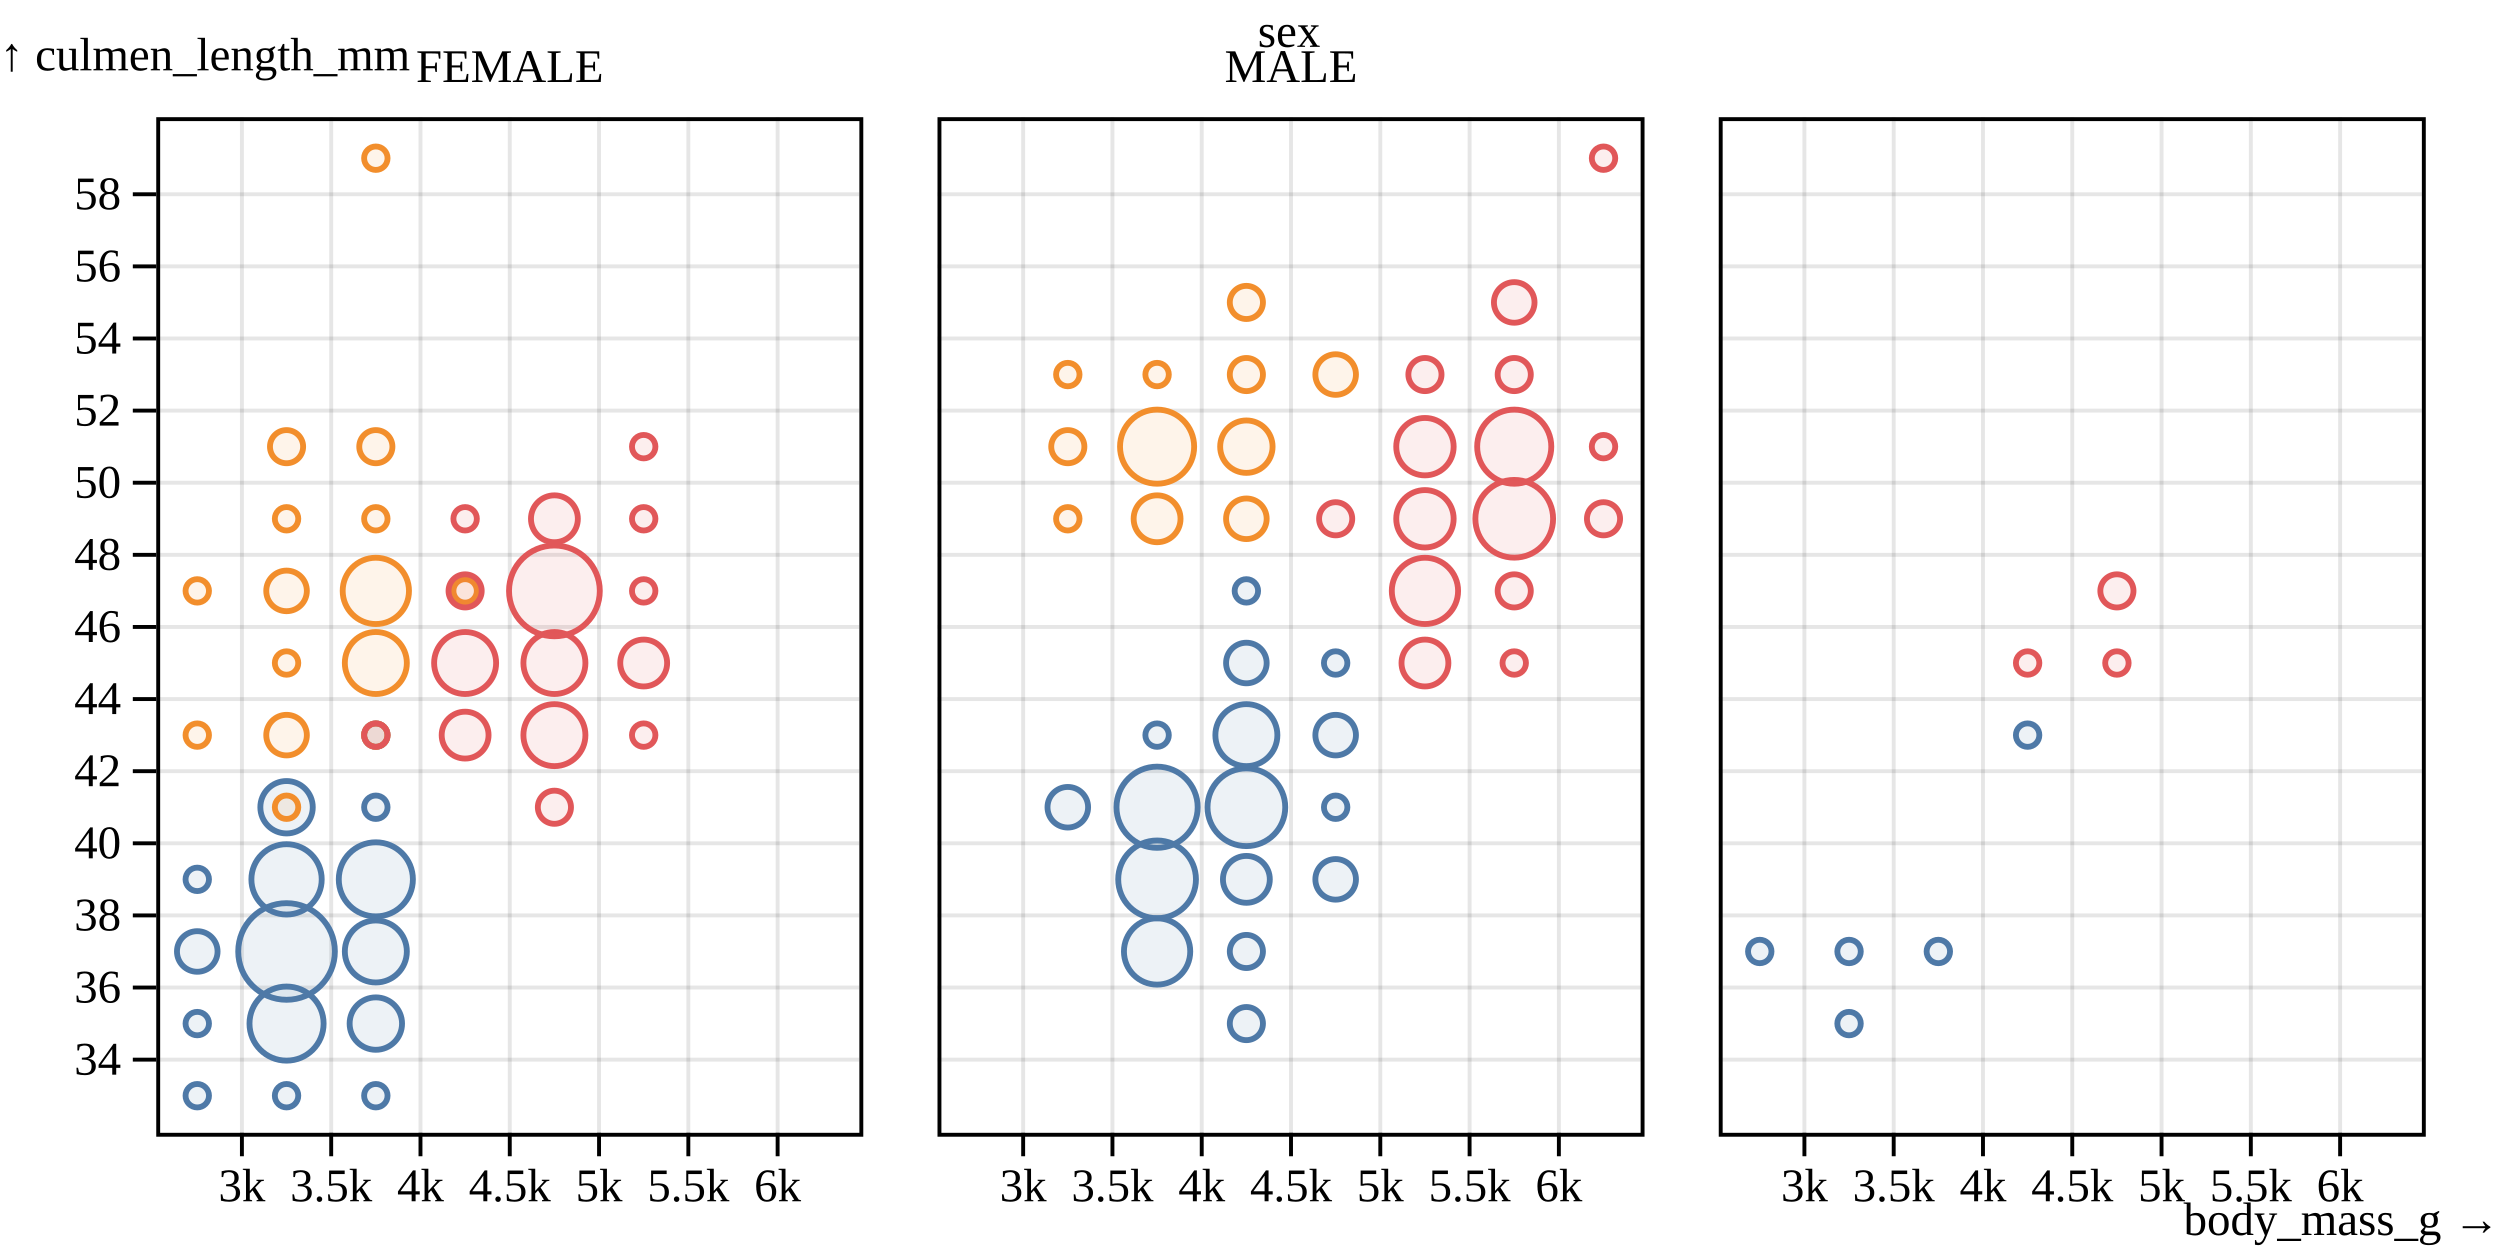
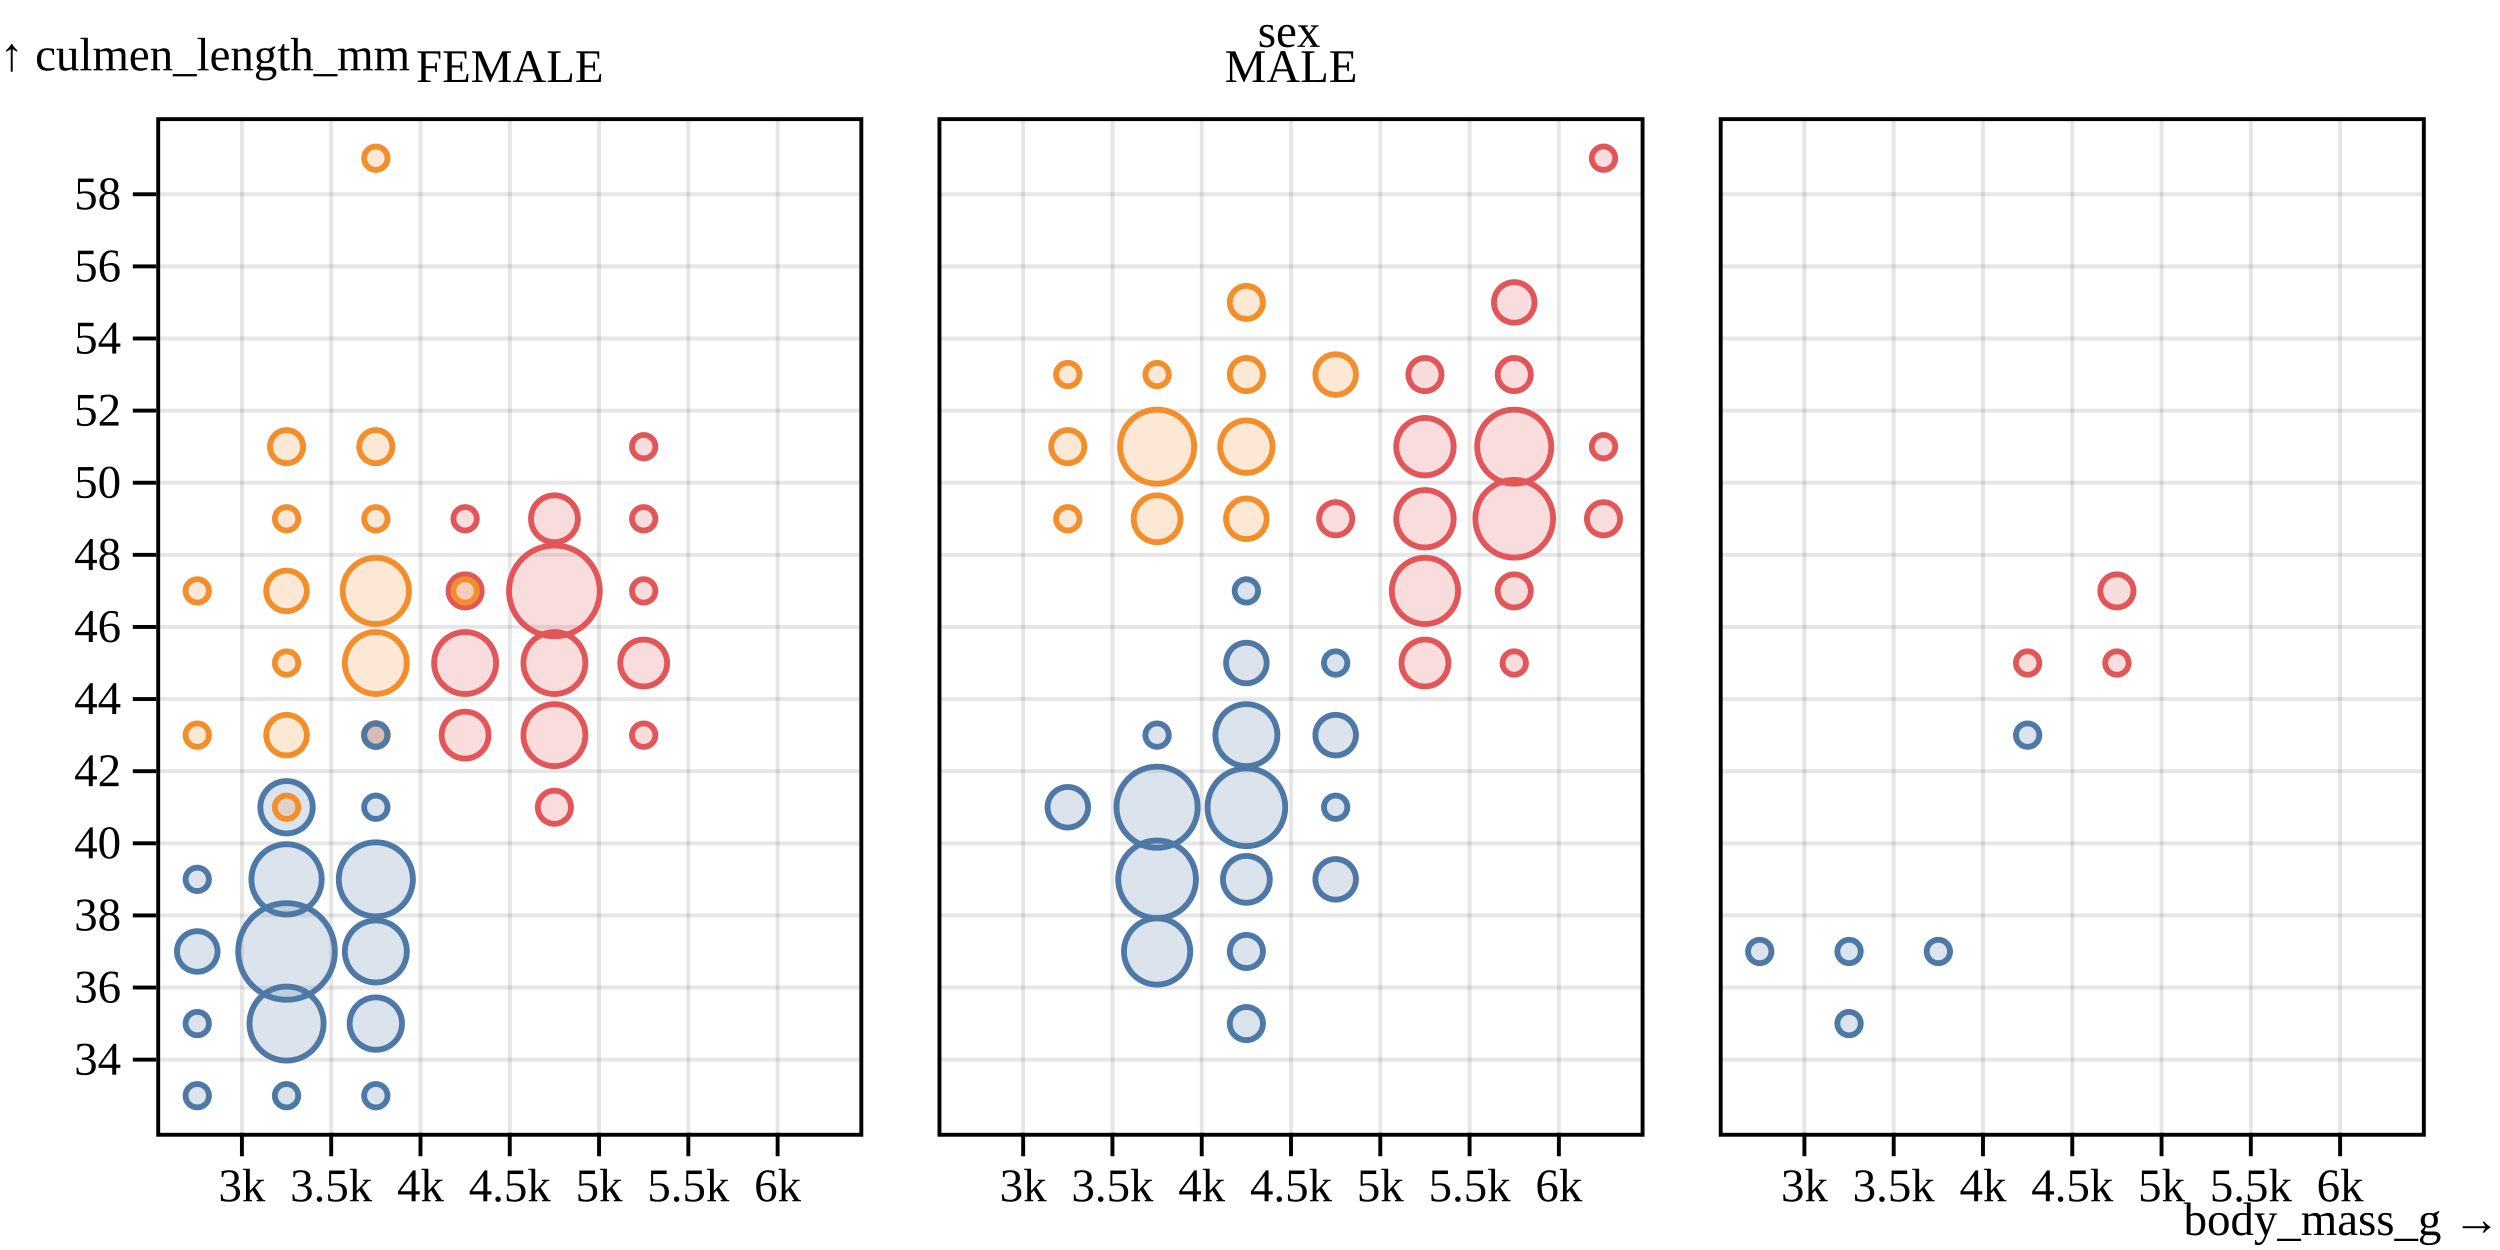
<svg xmlns="http://www.w3.org/2000/svg" class="plot" fill="currentColor" text-anchor="middle" width="640" height="320" viewBox="0 0 640 320">
  <g transform="translate(40,0)" fill="none" text-anchor="end">
    <g class="tick" opacity="1" transform="translate(0,271.2692)">
      <line stroke="currentColor" x2="-6" />
      <text fill="currentColor" x="-9" dy="0.32em">34</text>
      <path stroke="currentColor" stroke-opacity="0.1" d="M0,0h180M200,0h180M400,0h180" />
    </g>
    <g class="tick" opacity="1" transform="translate(0,252.8077)">
      <line stroke="currentColor" x2="-6" />
      <text fill="currentColor" x="-9" dy="0.32em">36</text>
      <path stroke="currentColor" stroke-opacity="0.1" d="M0,0h180M200,0h180M400,0h180" />
    </g>
    <g class="tick" opacity="1" transform="translate(0,234.3462)">
      <line stroke="currentColor" x2="-6" />
      <text fill="currentColor" x="-9" dy="0.32em">38</text>
      <path stroke="currentColor" stroke-opacity="0.1" d="M0,0h180M200,0h180M400,0h180" />
    </g>
    <g class="tick" opacity="1" transform="translate(0,215.8846)">
      <line stroke="currentColor" x2="-6" />
      <text fill="currentColor" x="-9" dy="0.32em">40</text>
      <path stroke="currentColor" stroke-opacity="0.1" d="M0,0h180M200,0h180M400,0h180" />
    </g>
    <g class="tick" opacity="1" transform="translate(0,197.4231)">
      <line stroke="currentColor" x2="-6" />
      <text fill="currentColor" x="-9" dy="0.32em">42</text>
      <path stroke="currentColor" stroke-opacity="0.1" d="M0,0h180M200,0h180M400,0h180" />
    </g>
    <g class="tick" opacity="1" transform="translate(0,178.9615)">
      <line stroke="currentColor" x2="-6" />
      <text fill="currentColor" x="-9" dy="0.32em">44</text>
      <path stroke="currentColor" stroke-opacity="0.1" d="M0,0h180M200,0h180M400,0h180" />
    </g>
    <g class="tick" opacity="1" transform="translate(0,160.5)">
      <line stroke="currentColor" x2="-6" />
      <text fill="currentColor" x="-9" dy="0.32em">46</text>
      <path stroke="currentColor" stroke-opacity="0.1" d="M0,0h180M200,0h180M400,0h180" />
    </g>
    <g class="tick" opacity="1" transform="translate(0,142.0385)">
      <line stroke="currentColor" x2="-6" />
      <text fill="currentColor" x="-9" dy="0.32em">48</text>
      <path stroke="currentColor" stroke-opacity="0.1" d="M0,0h180M200,0h180M400,0h180" />
    </g>
    <g class="tick" opacity="1" transform="translate(0,123.5769)">
      <line stroke="currentColor" x2="-6" />
      <text fill="currentColor" x="-9" dy="0.32em">50</text>
      <path stroke="currentColor" stroke-opacity="0.1" d="M0,0h180M200,0h180M400,0h180" />
    </g>
    <g class="tick" opacity="1" transform="translate(0,105.1154)">
      <line stroke="currentColor" x2="-6" />
      <text fill="currentColor" x="-9" dy="0.32em">52</text>
      <path stroke="currentColor" stroke-opacity="0.1" d="M0,0h180M200,0h180M400,0h180" />
    </g>
    <g class="tick" opacity="1" transform="translate(0,86.65385)">
      <line stroke="currentColor" x2="-6" />
      <text fill="currentColor" x="-9" dy="0.32em">54</text>
      <path stroke="currentColor" stroke-opacity="0.1" d="M0,0h180M200,0h180M400,0h180" />
    </g>
    <g class="tick" opacity="1" transform="translate(0,68.19231)">
      <line stroke="currentColor" x2="-6" />
      <text fill="currentColor" x="-9" dy="0.32em">56</text>
      <path stroke="currentColor" stroke-opacity="0.1" d="M0,0h180M200,0h180M400,0h180" />
    </g>
    <g class="tick" opacity="1" transform="translate(0,49.73077)">
      <line stroke="currentColor" x2="-6" />
      <text fill="currentColor" x="-9" dy="0.32em">58</text>
      <path stroke="currentColor" stroke-opacity="0.1" d="M0,0h180M200,0h180M400,0h180" />
    </g>
    <text fill="currentColor" transform="translate(-40,30)" dy="-1em" text-anchor="start">↑ culmen_length_mm</text>
  </g>
  <g transform="translate(0,30)" fill="none" text-anchor="middle">
    <g class="tick" opacity="1" transform="translate(130.5,0)">
      <line stroke="currentColor" y2="0" />
      <text fill="currentColor" y="-9" dy="0em">FEMALE</text>
    </g>
    <g class="tick" opacity="1" transform="translate(330.5,0)">
      <line stroke="currentColor" y2="0" />
      <text fill="currentColor" y="-9" dy="0em">MALE</text>
    </g>
    <g class="tick" opacity="1" transform="translate(530.5,0)">
      <line stroke="currentColor" y2="0" />
      <text fill="currentColor" y="-9" dy="0em" />
    </g>
    <text fill="currentColor" transform="translate(330,-30)" dy="1em" text-anchor="middle">sex</text>
  </g>
  <g>
    <g transform="translate(40,0)">
      <g transform="translate(0,290)" fill="none" text-anchor="middle">
        <g class="tick" opacity="1" transform="translate(21.92857,0)">
          <line stroke="currentColor" y2="6" />
          <line stroke="currentColor" y2="-260" stroke-opacity="0.1" />
          <text fill="currentColor" y="9" dy="0.71em">3k</text>
        </g>
        <g class="tick" opacity="1" transform="translate(44.78571,0)">
          <line stroke="currentColor" y2="6" />
          <line stroke="currentColor" y2="-260" stroke-opacity="0.1" />
          <text fill="currentColor" y="9" dy="0.71em">3.5k</text>
        </g>
        <g class="tick" opacity="1" transform="translate(67.64286,0)">
          <line stroke="currentColor" y2="6" />
          <line stroke="currentColor" y2="-260" stroke-opacity="0.1" />
          <text fill="currentColor" y="9" dy="0.71em">4k</text>
        </g>
        <g class="tick" opacity="1" transform="translate(90.5,0)">
          <line stroke="currentColor" y2="6" />
          <line stroke="currentColor" y2="-260" stroke-opacity="0.1" />
          <text fill="currentColor" y="9" dy="0.71em">4.5k</text>
        </g>
        <g class="tick" opacity="1" transform="translate(113.3571,0)">
          <line stroke="currentColor" y2="6" />
          <line stroke="currentColor" y2="-260" stroke-opacity="0.1" />
          <text fill="currentColor" y="9" dy="0.71em">5k</text>
        </g>
        <g class="tick" opacity="1" transform="translate(136.2143,0)">
          <line stroke="currentColor" y2="6" />
          <line stroke="currentColor" y2="-260" stroke-opacity="0.1" />
          <text fill="currentColor" y="9" dy="0.71em">5.5k</text>
        </g>
        <g class="tick" opacity="1" transform="translate(159.0714,0)">
          <line stroke="currentColor" y2="6" />
          <line stroke="currentColor" y2="-260" stroke-opacity="0.1" />
          <text fill="currentColor" y="9" dy="0.71em">6k</text>
        </g>
      </g>
    </g>
    <g transform="translate(240,0)">
      <g transform="translate(0,290)" fill="none" text-anchor="middle">
        <g class="tick" opacity="1" transform="translate(21.92857,0)">
          <line stroke="currentColor" y2="6" />
          <line stroke="currentColor" y2="-260" stroke-opacity="0.1" />
          <text fill="currentColor" y="9" dy="0.71em">3k</text>
        </g>
        <g class="tick" opacity="1" transform="translate(44.78571,0)">
          <line stroke="currentColor" y2="6" />
          <line stroke="currentColor" y2="-260" stroke-opacity="0.1" />
          <text fill="currentColor" y="9" dy="0.71em">3.5k</text>
        </g>
        <g class="tick" opacity="1" transform="translate(67.64286,0)">
          <line stroke="currentColor" y2="6" />
          <line stroke="currentColor" y2="-260" stroke-opacity="0.1" />
          <text fill="currentColor" y="9" dy="0.71em">4k</text>
        </g>
        <g class="tick" opacity="1" transform="translate(90.5,0)">
          <line stroke="currentColor" y2="6" />
          <line stroke="currentColor" y2="-260" stroke-opacity="0.1" />
          <text fill="currentColor" y="9" dy="0.71em">4.5k</text>
        </g>
        <g class="tick" opacity="1" transform="translate(113.3571,0)">
          <line stroke="currentColor" y2="6" />
          <line stroke="currentColor" y2="-260" stroke-opacity="0.1" />
          <text fill="currentColor" y="9" dy="0.71em">5k</text>
        </g>
        <g class="tick" opacity="1" transform="translate(136.2143,0)">
          <line stroke="currentColor" y2="6" />
          <line stroke="currentColor" y2="-260" stroke-opacity="0.1" />
          <text fill="currentColor" y="9" dy="0.71em">5.5k</text>
        </g>
        <g class="tick" opacity="1" transform="translate(159.0714,0)">
          <line stroke="currentColor" y2="6" />
          <line stroke="currentColor" y2="-260" stroke-opacity="0.1" />
          <text fill="currentColor" y="9" dy="0.71em">6k</text>
        </g>
      </g>
    </g>
    <g transform="translate(440,0)">
      <g transform="translate(0,290)" fill="none" text-anchor="middle">
        <g class="tick" opacity="1" transform="translate(21.92857,0)">
          <line stroke="currentColor" y2="6" />
          <line stroke="currentColor" y2="-260" stroke-opacity="0.1" />
          <text fill="currentColor" y="9" dy="0.71em">3k</text>
        </g>
        <g class="tick" opacity="1" transform="translate(44.78571,0)">
          <line stroke="currentColor" y2="6" />
          <line stroke="currentColor" y2="-260" stroke-opacity="0.1" />
          <text fill="currentColor" y="9" dy="0.71em">3.5k</text>
        </g>
        <g class="tick" opacity="1" transform="translate(67.64286,0)">
          <line stroke="currentColor" y2="6" />
          <line stroke="currentColor" y2="-260" stroke-opacity="0.1" />
          <text fill="currentColor" y="9" dy="0.71em">4k</text>
        </g>
        <g class="tick" opacity="1" transform="translate(90.5,0)">
          <line stroke="currentColor" y2="6" />
          <line stroke="currentColor" y2="-260" stroke-opacity="0.1" />
          <text fill="currentColor" y="9" dy="0.71em">4.5k</text>
        </g>
        <g class="tick" opacity="1" transform="translate(113.3571,0)">
          <line stroke="currentColor" y2="6" />
          <line stroke="currentColor" y2="-260" stroke-opacity="0.1" />
          <text fill="currentColor" y="9" dy="0.71em">5k</text>
        </g>
        <g class="tick" opacity="1" transform="translate(136.2143,0)">
          <line stroke="currentColor" y2="6" />
          <line stroke="currentColor" y2="-260" stroke-opacity="0.1" />
          <text fill="currentColor" y="9" dy="0.71em">5.5k</text>
        </g>
        <g class="tick" opacity="1" transform="translate(159.0714,0)">
          <line stroke="currentColor" y2="6" />
          <line stroke="currentColor" y2="-260" stroke-opacity="0.1" />
          <text fill="currentColor" y="9" dy="0.71em">6k</text>
        </g>
        <text fill="currentColor" transform="translate(200,30)" dy="-0.32em" text-anchor="end">body_mass_g →</text>
      </g>
    </g>
    <g transform="translate(40,0)">
      <rect fill="none" stroke="currentColor" transform="translate(0.5,0.5)" x="0" y="30" width="180" height="260" />
-       <g fill-opacity="0.1" stroke-width="1.5" transform="translate(0.5,0.5)">
+       <g fill-opacity="0.2" stroke-width="1.5" transform="translate(0.5,0.5)">
+         <circle cx="32.857" cy="243.077" r="12.369" fill="#4e79a7" stroke="#4e79a7" />
+         <circle cx="101.429" cy="150.769" r="11.619" fill="#e15759" stroke="#e15759" />
+         <circle cx="55.714" cy="224.615" r="9.487" fill="#4e79a7" stroke="#4e79a7" />
+         <circle cx="32.857" cy="261.538" r="9.487" fill="#4e79a7" stroke="#4e79a7" />
+         <circle cx="32.857" cy="224.615" r="9" fill="#4e79a7" stroke="#4e79a7" />
+         <circle cx="55.714" cy="150.769" r="8.485" fill="#f28e2c" stroke="#f28e2c" />
+         <circle cx="101.429" cy="169.231" r="7.937" fill="#e15759" stroke="#e15759" />
+         <circle cx="101.429" cy="187.692" r="7.937" fill="#e15759" stroke="#e15759" />
+         <circle cx="78.571" cy="169.231" r="7.937" fill="#e15759" stroke="#e15759" />
+         <circle cx="55.714" cy="169.231" r="7.937" fill="#f28e2c" stroke="#f28e2c" />
+         <circle cx="55.714" cy="243.077" r="7.937" fill="#4e79a7" stroke="#4e79a7" />
+         <circle cx="55.714" cy="261.538" r="6.708" fill="#4e79a7" stroke="#4e79a7" />
+         <circle cx="32.857" cy="206.154" r="6.708" fill="#4e79a7" stroke="#4e79a7" />
+         <circle cx="124.286" cy="169.231" r="6" fill="#e15759" stroke="#e15759" />
+         <circle cx="101.429" cy="132.308" r="6" fill="#e15759" stroke="#e15759" />
+         <circle cx="78.571" cy="187.692" r="6" fill="#e15759" stroke="#e15759" />
+         <circle cx="32.857" cy="150.769" r="5.196" fill="#f28e2c" stroke="#f28e2c" />
+         <circle cx="32.857" cy="187.692" r="5.196" fill="#f28e2c" stroke="#f28e2c" />
+         <circle cx="10" cy="243.077" r="5.196" fill="#4e79a7" stroke="#4e79a7" />
+         <circle cx="101.429" cy="206.154" r="4.243" fill="#e15759" stroke="#e15759" />
+         <circle cx="78.571" cy="150.769" r="4.243" fill="#e15759" stroke="#e15759" />
+         <circle cx="55.714" cy="113.846" r="4.243" fill="#f28e2c" stroke="#f28e2c" />
+         <circle cx="32.857" cy="113.846" r="4.243" fill="#f28e2c" stroke="#f28e2c" />
+         <circle cx="124.286" cy="113.846" r="3" fill="#e15759" stroke="#e15759" />
+         <circle cx="124.286" cy="132.308" r="3" fill="#e15759" stroke="#e15759" />
+         <circle cx="124.286" cy="150.769" r="3" fill="#e15759" stroke="#e15759" />
+         <circle cx="124.286" cy="187.692" r="3" fill="#e15759" stroke="#e15759" />
+         <circle cx="78.571" cy="132.308" r="3" fill="#e15759" stroke="#e15759" />
+         <circle cx="55.714" cy="187.692" r="3" fill="#e15759" stroke="#e15759" />
+         <circle cx="78.571" cy="150.769" r="3" fill="#f28e2c" stroke="#f28e2c" />
+         <circle cx="55.714" cy="40" r="3" fill="#f28e2c" stroke="#f28e2c" />
+         <circle cx="55.714" cy="132.308" r="3" fill="#f28e2c" stroke="#f28e2c" />
+         <circle cx="55.714" cy="187.692" r="3" fill="#f28e2c" stroke="#f28e2c" />
+         <circle cx="32.857" cy="132.308" r="3" fill="#f28e2c" stroke="#f28e2c" />
+         <circle cx="32.857" cy="169.231" r="3" fill="#f28e2c" stroke="#f28e2c" />
+         <circle cx="32.857" cy="206.154" r="3" fill="#f28e2c" stroke="#f28e2c" />
+         <circle cx="10" cy="150.769" r="3" fill="#f28e2c" stroke="#f28e2c" />
+         <circle cx="10" cy="187.692" r="3" fill="#f28e2c" stroke="#f28e2c" />
+         <circle cx="55.714" cy="187.692" r="3" fill="#4e79a7" stroke="#4e79a7" />
+         <circle cx="55.714" cy="206.154" r="3" fill="#4e79a7" stroke="#4e79a7" />
+         <circle cx="55.714" cy="280" r="3" fill="#4e79a7" stroke="#4e79a7" />
+         <circle cx="32.857" cy="280" r="3" fill="#4e79a7" stroke="#4e79a7" />
+         <circle cx="10" cy="224.615" r="3" fill="#4e79a7" stroke="#4e79a7" />
+         <circle cx="10" cy="261.538" r="3" fill="#4e79a7" stroke="#4e79a7" />
        <circle cx="10" cy="280" r="3" fill="#4e79a7" stroke="#4e79a7" />
-         <circle cx="10" cy="261.538" r="3" fill="#4e79a7" stroke="#4e79a7" />
-         <circle cx="10" cy="243.077" r="5.196" fill="#4e79a7" stroke="#4e79a7" />
-         <circle cx="10" cy="224.615" r="3" fill="#4e79a7" stroke="#4e79a7" />
-         <circle cx="32.857" cy="280" r="3" fill="#4e79a7" stroke="#4e79a7" />
-         <circle cx="32.857" cy="261.538" r="9.487" fill="#4e79a7" stroke="#4e79a7" />
-         <circle cx="32.857" cy="243.077" r="12.369" fill="#4e79a7" stroke="#4e79a7" />
-         <circle cx="32.857" cy="224.615" r="9" fill="#4e79a7" stroke="#4e79a7" />
-         <circle cx="32.857" cy="206.154" r="6.708" fill="#4e79a7" stroke="#4e79a7" />
-         <circle cx="55.714" cy="280" r="3" fill="#4e79a7" stroke="#4e79a7" />
-         <circle cx="55.714" cy="261.538" r="6.708" fill="#4e79a7" stroke="#4e79a7" />
-         <circle cx="55.714" cy="243.077" r="7.937" fill="#4e79a7" stroke="#4e79a7" />
-         <circle cx="55.714" cy="224.615" r="9.487" fill="#4e79a7" stroke="#4e79a7" />
-         <circle cx="55.714" cy="206.154" r="3" fill="#4e79a7" stroke="#4e79a7" />
-         <circle cx="55.714" cy="187.692" r="3" fill="#4e79a7" stroke="#4e79a7" />
-         <circle cx="10" cy="187.692" r="3" fill="#f28e2c" stroke="#f28e2c" />
-         <circle cx="10" cy="150.769" r="3" fill="#f28e2c" stroke="#f28e2c" />
-         <circle cx="32.857" cy="206.154" r="3" fill="#f28e2c" stroke="#f28e2c" />
-         <circle cx="32.857" cy="187.692" r="5.196" fill="#f28e2c" stroke="#f28e2c" />
-         <circle cx="32.857" cy="169.231" r="3" fill="#f28e2c" stroke="#f28e2c" />
-         <circle cx="32.857" cy="150.769" r="5.196" fill="#f28e2c" stroke="#f28e2c" />
-         <circle cx="32.857" cy="132.308" r="3" fill="#f28e2c" stroke="#f28e2c" />
-         <circle cx="32.857" cy="113.846" r="4.243" fill="#f28e2c" stroke="#f28e2c" />
-         <circle cx="55.714" cy="187.692" r="3" fill="#f28e2c" stroke="#f28e2c" />
-         <circle cx="55.714" cy="169.231" r="7.937" fill="#f28e2c" stroke="#f28e2c" />
-         <circle cx="55.714" cy="150.769" r="8.485" fill="#f28e2c" stroke="#f28e2c" />
-         <circle cx="55.714" cy="132.308" r="3" fill="#f28e2c" stroke="#f28e2c" />
-         <circle cx="55.714" cy="113.846" r="4.243" fill="#f28e2c" stroke="#f28e2c" />
-         <circle cx="55.714" cy="40" r="3" fill="#f28e2c" stroke="#f28e2c" />
-         <circle cx="78.571" cy="150.769" r="3" fill="#f28e2c" stroke="#f28e2c" />
-         <circle cx="55.714" cy="187.692" r="3" fill="#e15759" stroke="#e15759" />
-         <circle cx="78.571" cy="187.692" r="6" fill="#e15759" stroke="#e15759" />
-         <circle cx="78.571" cy="169.231" r="7.937" fill="#e15759" stroke="#e15759" />
-         <circle cx="78.571" cy="150.769" r="4.243" fill="#e15759" stroke="#e15759" />
-         <circle cx="78.571" cy="132.308" r="3" fill="#e15759" stroke="#e15759" />
-         <circle cx="101.429" cy="206.154" r="4.243" fill="#e15759" stroke="#e15759" />
-         <circle cx="101.429" cy="187.692" r="7.937" fill="#e15759" stroke="#e15759" />
-         <circle cx="101.429" cy="169.231" r="7.937" fill="#e15759" stroke="#e15759" />
-         <circle cx="101.429" cy="150.769" r="11.619" fill="#e15759" stroke="#e15759" />
-         <circle cx="101.429" cy="132.308" r="6" fill="#e15759" stroke="#e15759" />
-         <circle cx="124.286" cy="187.692" r="3" fill="#e15759" stroke="#e15759" />
-         <circle cx="124.286" cy="169.231" r="6" fill="#e15759" stroke="#e15759" />
-         <circle cx="124.286" cy="150.769" r="3" fill="#e15759" stroke="#e15759" />
-         <circle cx="124.286" cy="132.308" r="3" fill="#e15759" stroke="#e15759" />
-         <circle cx="124.286" cy="113.846" r="3" fill="#e15759" stroke="#e15759" />
      </g>
    </g>
    <g transform="translate(240,0)">
      <rect fill="none" stroke="currentColor" transform="translate(0.5,0.5)" x="0" y="30" width="180" height="260" />
-       <g fill-opacity="0.1" stroke-width="1.5" transform="translate(0.5,0.5)">
+       <g fill-opacity="0.2" stroke-width="1.5" transform="translate(0.5,0.5)">
+         <circle cx="55.714" cy="206.154" r="10.392" fill="#4e79a7" stroke="#4e79a7" />
+         <circle cx="147.143" cy="132.308" r="9.95" fill="#e15759" stroke="#e15759" />
+         <circle cx="78.571" cy="206.154" r="9.95" fill="#4e79a7" stroke="#4e79a7" />
+         <circle cx="55.714" cy="224.615" r="9.95" fill="#4e79a7" stroke="#4e79a7" />
+         <circle cx="147.143" cy="113.846" r="9.487" fill="#e15759" stroke="#e15759" />
+         <circle cx="55.714" cy="113.846" r="9.487" fill="#f28e2c" stroke="#f28e2c" />
+         <circle cx="124.286" cy="150.769" r="8.485" fill="#e15759" stroke="#e15759" />
+         <circle cx="55.714" cy="243.077" r="8.485" fill="#4e79a7" stroke="#4e79a7" />
+         <circle cx="78.571" cy="187.692" r="7.937" fill="#4e79a7" stroke="#4e79a7" />
+         <circle cx="124.286" cy="113.846" r="7.348" fill="#e15759" stroke="#e15759" />
+         <circle cx="124.286" cy="132.308" r="7.348" fill="#e15759" stroke="#e15759" />
+         <circle cx="78.571" cy="113.846" r="6.708" fill="#f28e2c" stroke="#f28e2c" />
+         <circle cx="124.286" cy="169.231" r="6" fill="#e15759" stroke="#e15759" />
+         <circle cx="55.714" cy="132.308" r="6" fill="#f28e2c" stroke="#f28e2c" />
+         <circle cx="78.571" cy="224.615" r="6" fill="#4e79a7" stroke="#4e79a7" />
+         <circle cx="147.143" cy="76.923" r="5.196" fill="#e15759" stroke="#e15759" />
+         <circle cx="101.429" cy="95.385" r="5.196" fill="#f28e2c" stroke="#f28e2c" />
+         <circle cx="78.571" cy="132.308" r="5.196" fill="#f28e2c" stroke="#f28e2c" />
+         <circle cx="101.429" cy="187.692" r="5.196" fill="#4e79a7" stroke="#4e79a7" />
+         <circle cx="101.429" cy="224.615" r="5.196" fill="#4e79a7" stroke="#4e79a7" />
+         <circle cx="78.571" cy="169.231" r="5.196" fill="#4e79a7" stroke="#4e79a7" />
        <circle cx="32.857" cy="206.154" r="5.196" fill="#4e79a7" stroke="#4e79a7" />
-         <circle cx="55.714" cy="243.077" r="8.485" fill="#4e79a7" stroke="#4e79a7" />
-         <circle cx="55.714" cy="224.615" r="9.95" fill="#4e79a7" stroke="#4e79a7" />
-         <circle cx="55.714" cy="206.154" r="10.392" fill="#4e79a7" stroke="#4e79a7" />
+         <circle cx="170" cy="132.308" r="4.243" fill="#e15759" stroke="#e15759" />
+         <circle cx="147.143" cy="95.385" r="4.243" fill="#e15759" stroke="#e15759" />
+         <circle cx="147.143" cy="150.769" r="4.243" fill="#e15759" stroke="#e15759" />
+         <circle cx="124.286" cy="95.385" r="4.243" fill="#e15759" stroke="#e15759" />
+         <circle cx="101.429" cy="132.308" r="4.243" fill="#e15759" stroke="#e15759" />
+         <circle cx="78.571" cy="76.923" r="4.243" fill="#f28e2c" stroke="#f28e2c" />
+         <circle cx="78.571" cy="95.385" r="4.243" fill="#f28e2c" stroke="#f28e2c" />
+         <circle cx="32.857" cy="113.846" r="4.243" fill="#f28e2c" stroke="#f28e2c" />
+         <circle cx="78.571" cy="243.077" r="4.243" fill="#4e79a7" stroke="#4e79a7" />
+         <circle cx="78.571" cy="261.538" r="4.243" fill="#4e79a7" stroke="#4e79a7" />
+         <circle cx="170" cy="40" r="3" fill="#e15759" stroke="#e15759" />
+         <circle cx="170" cy="113.846" r="3" fill="#e15759" stroke="#e15759" />
+         <circle cx="147.143" cy="169.231" r="3" fill="#e15759" stroke="#e15759" />
+         <circle cx="55.714" cy="95.385" r="3" fill="#f28e2c" stroke="#f28e2c" />
+         <circle cx="32.857" cy="95.385" r="3" fill="#f28e2c" stroke="#f28e2c" />
+         <circle cx="32.857" cy="132.308" r="3" fill="#f28e2c" stroke="#f28e2c" />
+         <circle cx="101.429" cy="169.231" r="3" fill="#4e79a7" stroke="#4e79a7" />
+         <circle cx="101.429" cy="206.154" r="3" fill="#4e79a7" stroke="#4e79a7" />
+         <circle cx="78.571" cy="150.769" r="3" fill="#4e79a7" stroke="#4e79a7" />
        <circle cx="55.714" cy="187.692" r="3" fill="#4e79a7" stroke="#4e79a7" />
-         <circle cx="78.571" cy="261.538" r="4.243" fill="#4e79a7" stroke="#4e79a7" />
-         <circle cx="78.571" cy="243.077" r="4.243" fill="#4e79a7" stroke="#4e79a7" />
-         <circle cx="78.571" cy="224.615" r="6" fill="#4e79a7" stroke="#4e79a7" />
-         <circle cx="78.571" cy="206.154" r="9.95" fill="#4e79a7" stroke="#4e79a7" />
-         <circle cx="78.571" cy="187.692" r="7.937" fill="#4e79a7" stroke="#4e79a7" />
-         <circle cx="78.571" cy="169.231" r="5.196" fill="#4e79a7" stroke="#4e79a7" />
-         <circle cx="78.571" cy="150.769" r="3" fill="#4e79a7" stroke="#4e79a7" />
-         <circle cx="101.429" cy="224.615" r="5.196" fill="#4e79a7" stroke="#4e79a7" />
-         <circle cx="101.429" cy="206.154" r="3" fill="#4e79a7" stroke="#4e79a7" />
-         <circle cx="101.429" cy="187.692" r="5.196" fill="#4e79a7" stroke="#4e79a7" />
-         <circle cx="101.429" cy="169.231" r="3" fill="#4e79a7" stroke="#4e79a7" />
-         <circle cx="32.857" cy="132.308" r="3" fill="#f28e2c" stroke="#f28e2c" />
-         <circle cx="32.857" cy="113.846" r="4.243" fill="#f28e2c" stroke="#f28e2c" />
-         <circle cx="32.857" cy="95.385" r="3" fill="#f28e2c" stroke="#f28e2c" />
-         <circle cx="55.714" cy="132.308" r="6" fill="#f28e2c" stroke="#f28e2c" />
-         <circle cx="55.714" cy="113.846" r="9.487" fill="#f28e2c" stroke="#f28e2c" />
-         <circle cx="55.714" cy="95.385" r="3" fill="#f28e2c" stroke="#f28e2c" />
-         <circle cx="78.571" cy="132.308" r="5.196" fill="#f28e2c" stroke="#f28e2c" />
-         <circle cx="78.571" cy="113.846" r="6.708" fill="#f28e2c" stroke="#f28e2c" />
-         <circle cx="78.571" cy="95.385" r="4.243" fill="#f28e2c" stroke="#f28e2c" />
-         <circle cx="78.571" cy="76.923" r="4.243" fill="#f28e2c" stroke="#f28e2c" />
-         <circle cx="101.429" cy="95.385" r="5.196" fill="#f28e2c" stroke="#f28e2c" />
-         <circle cx="101.429" cy="132.308" r="4.243" fill="#e15759" stroke="#e15759" />
-         <circle cx="124.286" cy="169.231" r="6" fill="#e15759" stroke="#e15759" />
-         <circle cx="124.286" cy="150.769" r="8.485" fill="#e15759" stroke="#e15759" />
-         <circle cx="124.286" cy="132.308" r="7.348" fill="#e15759" stroke="#e15759" />
-         <circle cx="124.286" cy="113.846" r="7.348" fill="#e15759" stroke="#e15759" />
-         <circle cx="124.286" cy="95.385" r="4.243" fill="#e15759" stroke="#e15759" />
-         <circle cx="147.143" cy="169.231" r="3" fill="#e15759" stroke="#e15759" />
-         <circle cx="147.143" cy="150.769" r="4.243" fill="#e15759" stroke="#e15759" />
-         <circle cx="147.143" cy="132.308" r="9.95" fill="#e15759" stroke="#e15759" />
-         <circle cx="147.143" cy="113.846" r="9.487" fill="#e15759" stroke="#e15759" />
-         <circle cx="147.143" cy="95.385" r="4.243" fill="#e15759" stroke="#e15759" />
-         <circle cx="147.143" cy="76.923" r="5.196" fill="#e15759" stroke="#e15759" />
-         <circle cx="170" cy="132.308" r="4.243" fill="#e15759" stroke="#e15759" />
-         <circle cx="170" cy="113.846" r="3" fill="#e15759" stroke="#e15759" />
-         <circle cx="170" cy="40" r="3" fill="#e15759" stroke="#e15759" />
      </g>
    </g>
    <g transform="translate(440,0)">
      <rect fill="none" stroke="currentColor" transform="translate(0.5,0.5)" x="0" y="30" width="180" height="260" />
-       <g fill-opacity="0.1" stroke-width="1.5" transform="translate(0.5,0.5)">
+       <g fill-opacity="0.2" stroke-width="1.5" transform="translate(0.5,0.5)">
+         <circle cx="101.429" cy="150.769" r="4.243" fill="#e15759" stroke="#e15759" />
+         <circle cx="101.429" cy="169.231" r="3" fill="#e15759" stroke="#e15759" />
+         <circle cx="78.571" cy="169.231" r="3" fill="#e15759" stroke="#e15759" />
+         <circle cx="78.571" cy="187.692" r="3" fill="#4e79a7" stroke="#4e79a7" />
+         <circle cx="55.714" cy="243.077" r="3" fill="#4e79a7" stroke="#4e79a7" />
+         <circle cx="32.857" cy="243.077" r="3" fill="#4e79a7" stroke="#4e79a7" />
+         <circle cx="32.857" cy="261.538" r="3" fill="#4e79a7" stroke="#4e79a7" />
        <circle cx="10" cy="243.077" r="3" fill="#4e79a7" stroke="#4e79a7" />
-         <circle cx="32.857" cy="261.538" r="3" fill="#4e79a7" stroke="#4e79a7" />
-         <circle cx="32.857" cy="243.077" r="3" fill="#4e79a7" stroke="#4e79a7" />
-         <circle cx="55.714" cy="243.077" r="3" fill="#4e79a7" stroke="#4e79a7" />
-         <circle cx="78.571" cy="187.692" r="3" fill="#4e79a7" stroke="#4e79a7" />
-         <circle cx="78.571" cy="169.231" r="3" fill="#e15759" stroke="#e15759" />
-         <circle cx="101.429" cy="169.231" r="3" fill="#e15759" stroke="#e15759" />
-         <circle cx="101.429" cy="150.769" r="4.243" fill="#e15759" stroke="#e15759" />
      </g>
    </g>
  </g>
</svg>
